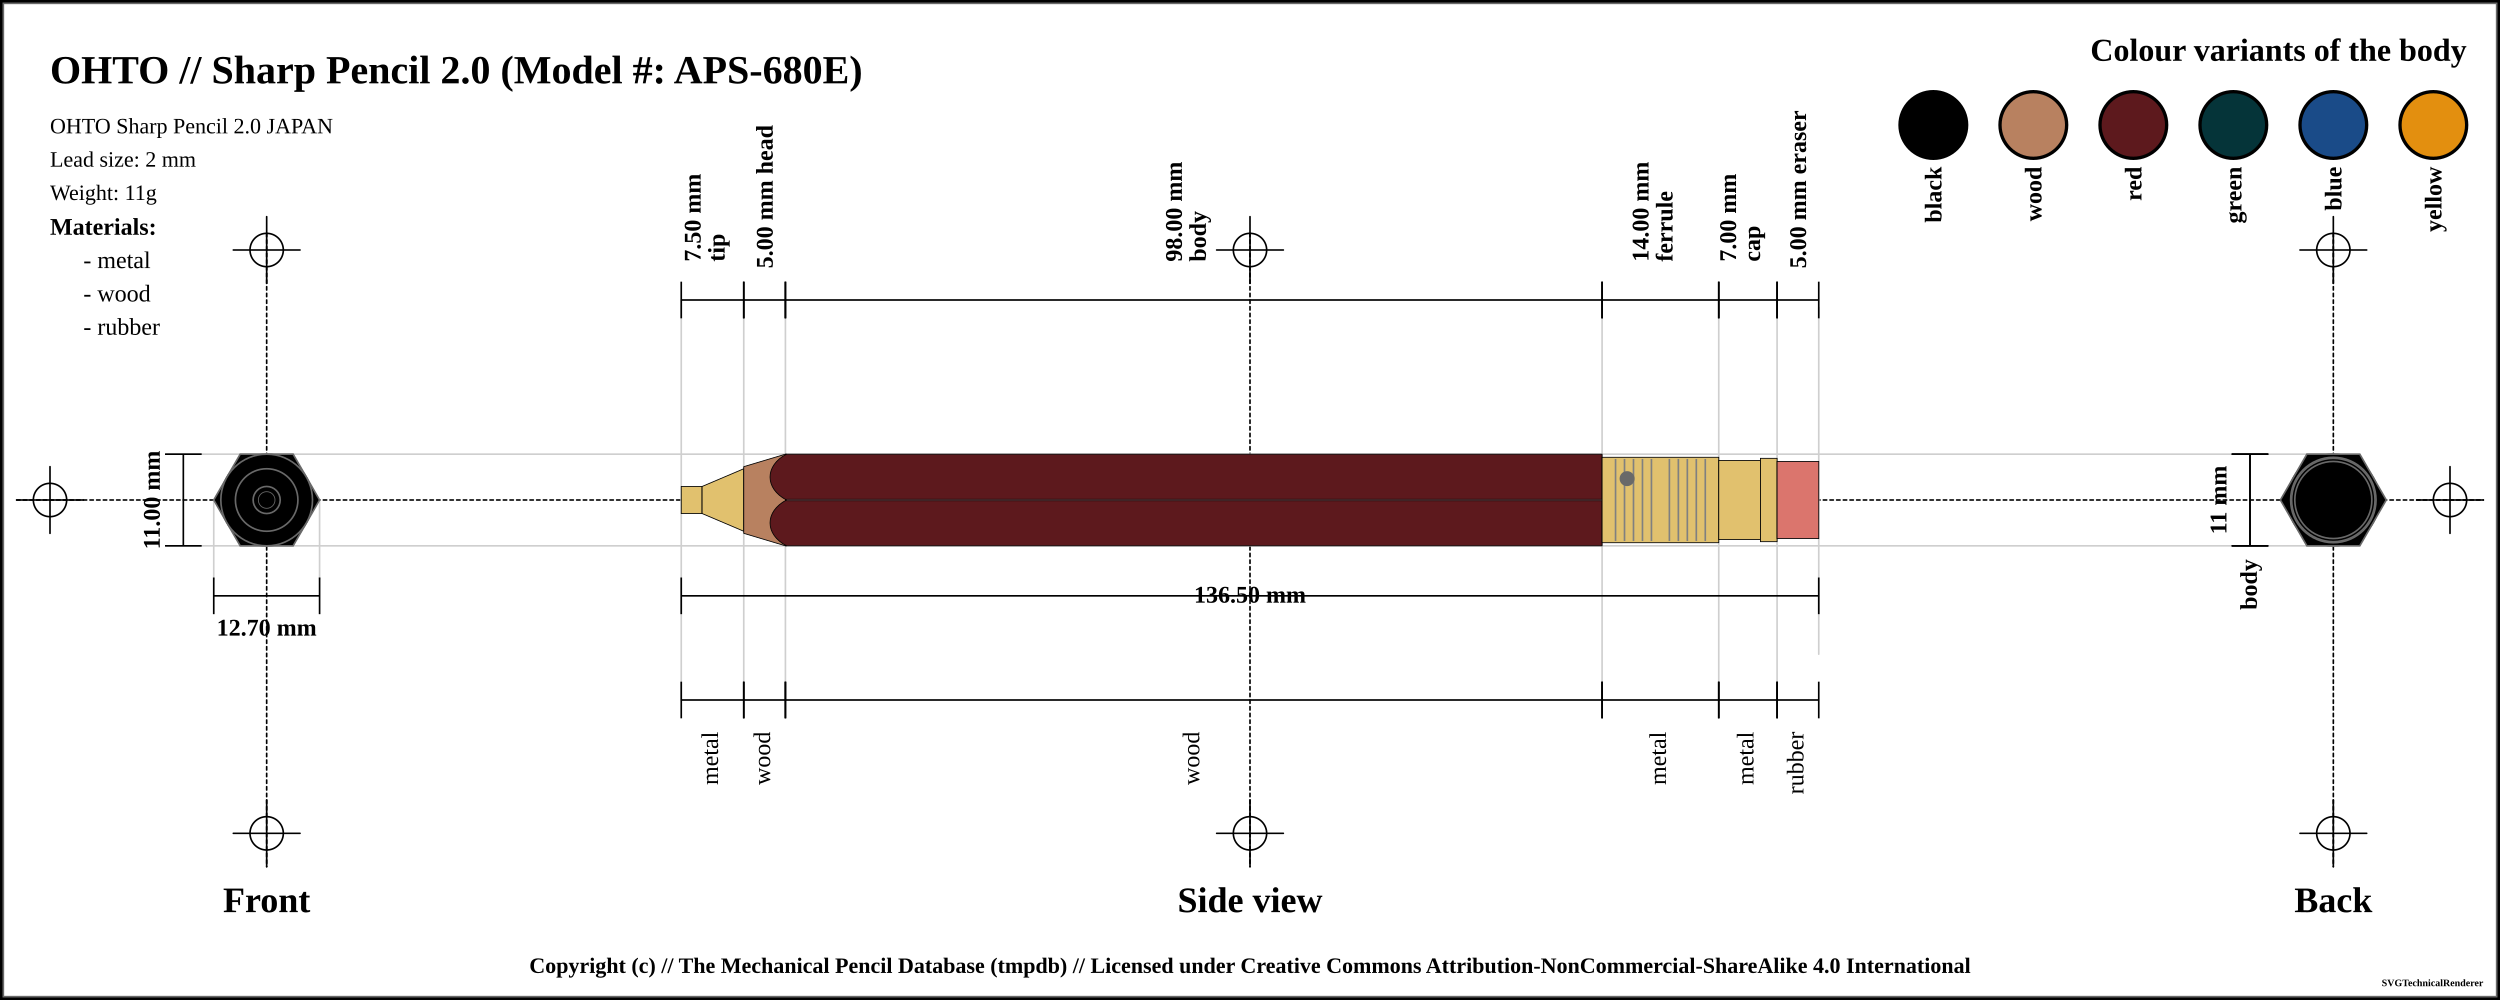
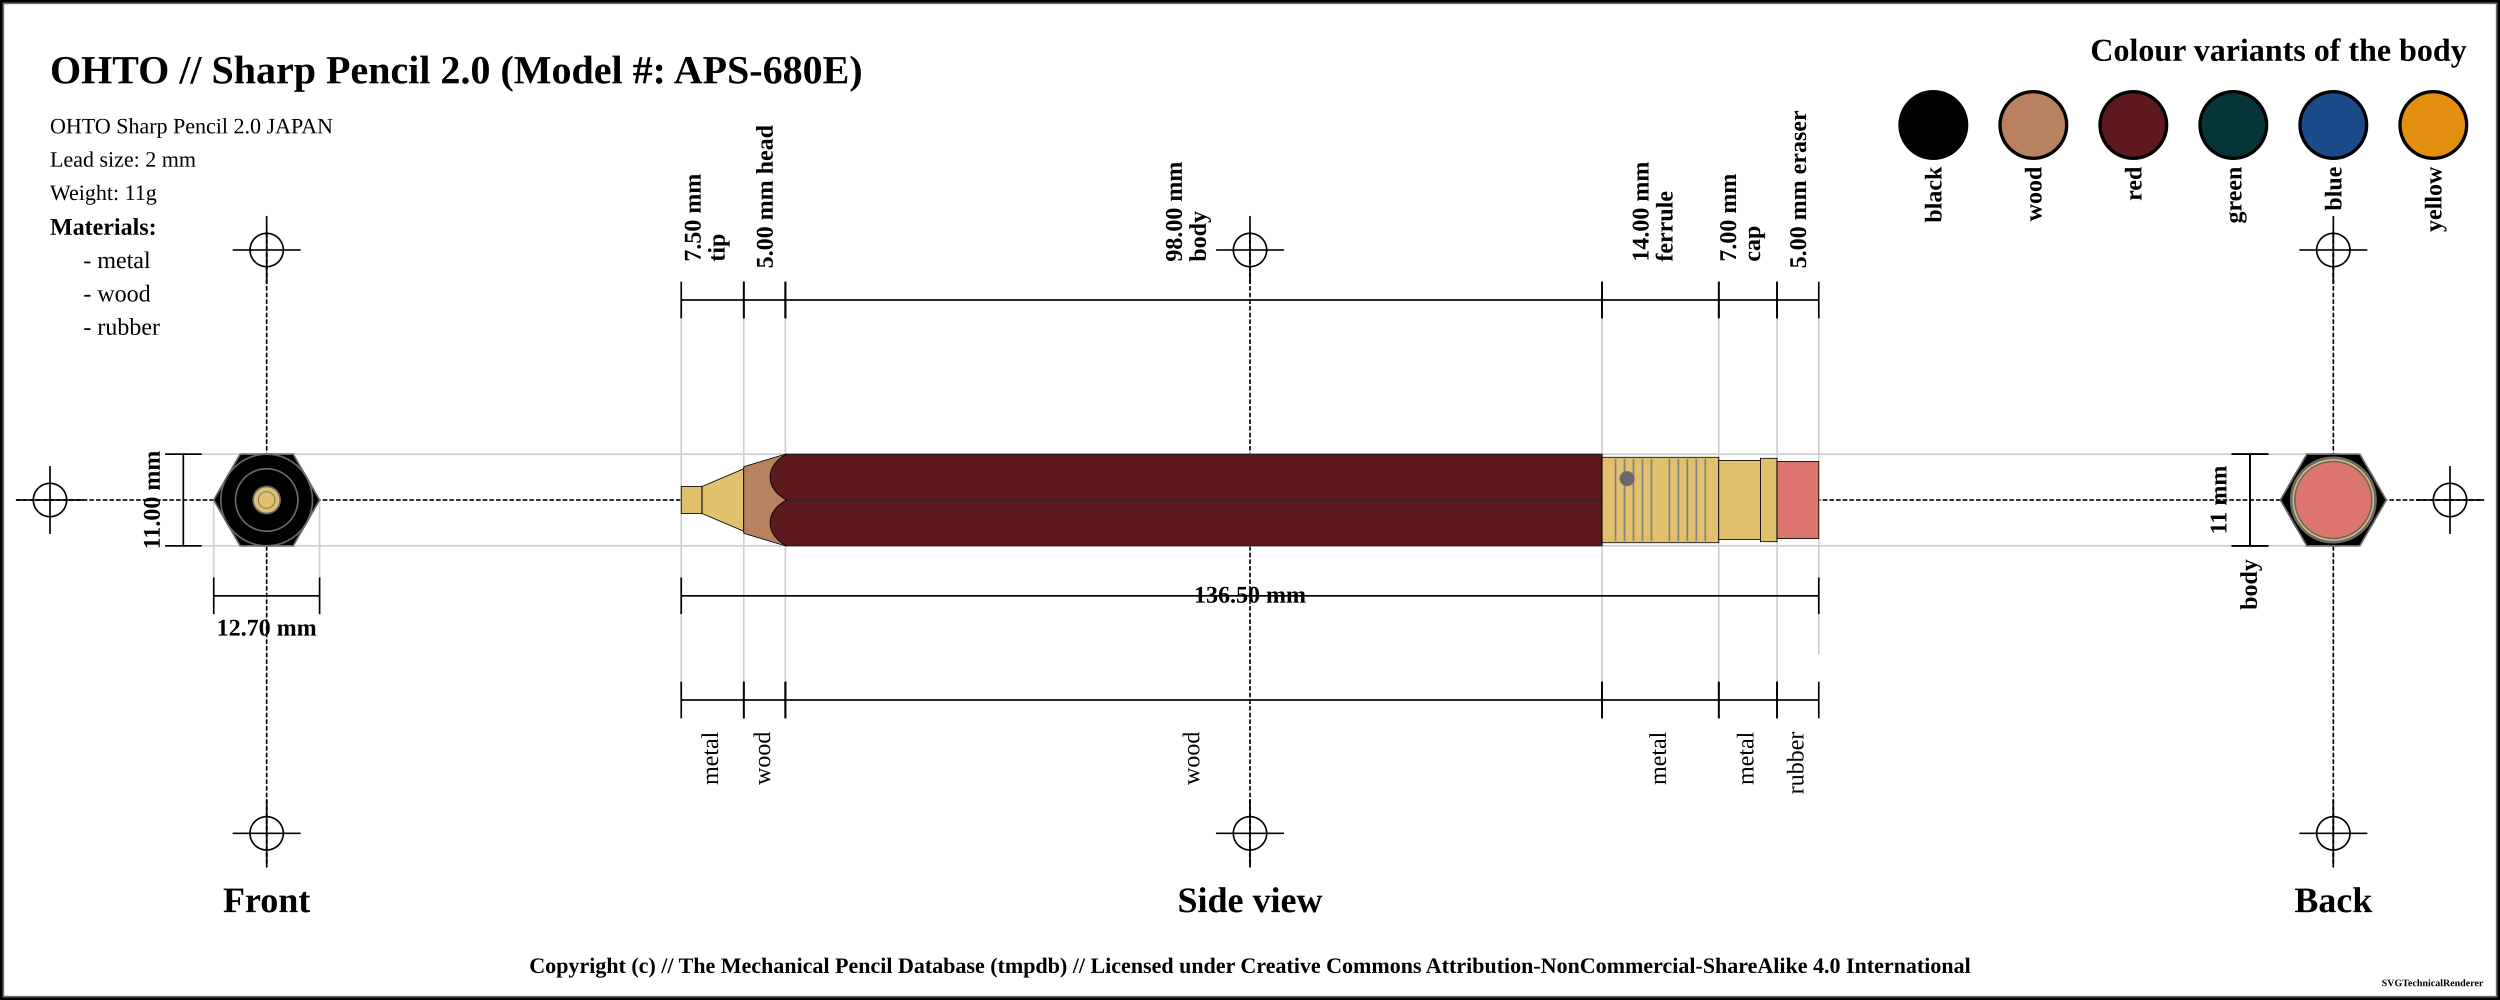
<svg xmlns="http://www.w3.org/2000/svg" width="1500" height="600">
  <pattern id="diagonalHatch" patternUnits="userSpaceOnUse" width="8" height="8">
    <path stroke="dimgray" stroke-linecap="round" stroke-width="1" d="M 4,4 L 8,8" />
    <path stroke="dimgray" stroke-linecap="round" stroke-width="1" d="M 4,4 L 0,8" />
    <path stroke="gray" stroke-linecap="round" stroke-width="1" d="M 4,4 L 8,0" />
    <path stroke="gray" stroke-linecap="round" stroke-width="1" d="M 4,4 L 0,0" />
  </pattern>
  <pattern id="spring" patternUnits="userSpaceOnUse" width="8" height="100">
    <path stroke="dimgray" stroke-linecap="round" stroke-width="2" d="M 0,0 L 8,100" />
    <path stroke="white" stroke-linecap="round" stroke-width="1" d="M 0,0 L 8,100" />
  </pattern>
  <rect x="0" y="0" width="1500" height="600" fill="white" stroke="black" stroke-width="4" />
  <rect x="2" y="2" width="1496" height="596" fill="white" stroke="dimgray" stroke-width="1" />
  <g transform="rotate(0 0 0)">
    <line x1="10" y1="300" x2="1490" y2="300" stroke-linecap="round" stroke="#000000" stroke-dasharray="2" stroke-width="1" />
    <line x1="10" y1="300" x2="50" y2="300" stroke-linecap="round" stroke="#000000" stroke-width="1" />
    <line x1="30" y1="280" x2="30" y2="320" stroke="#000000" stroke-linecap="round" stroke-width="1" />
-     <circle r="10" cx="30" cy="300" fill="none" stroke="#000000" stroke-width="1" />
+     <circle r="10" cx="30" cy="300" fill="white" fill-opacity="0" stroke="#000000" stroke-width="1" />
    <line x1="1450" y1="300" x2="1490" y2="300" stroke-linecap="round" stroke="#000000" stroke-width="1" />
    <line x1="1470" y1="280" x2="1470" y2="320" stroke="#000000" stroke-linecap="round" stroke-width="1" />
-     <circle r="10" cx="1470" cy="300" fill="none" stroke="#000000" stroke-width="1" />
+     <circle r="10" cx="1470" cy="300" fill="white" fill-opacity="0" stroke="#000000" stroke-width="1" />
    <line x1="160" y1="140" x2="160" y2="520" stroke="#000000" stroke-linecap="round" stroke-dasharray="2" stroke-width="1" />
    <line x1="140" y1="150" x2="180" y2="150" stroke-linecap="round" stroke="#000000" stroke-width="1" />
    <line x1="160" y1="130" x2="160" y2="170" stroke="#000000" stroke-linecap="round" stroke-width="1" />
-     <circle r="10" cx="160" cy="150" fill="none" stroke="#000000" stroke-width="1" />
+     <circle r="10" cx="160" cy="150" fill="white" fill-opacity="0" stroke="#000000" stroke-width="1" />
    <line x1="140" y1="500" x2="180" y2="500" stroke-linecap="round" stroke="#000000" stroke-width="1" />
    <line x1="160" y1="480" x2="160" y2="520" stroke="#000000" stroke-linecap="round" stroke-width="1" />
-     <circle r="10" cx="160" cy="500" fill="none" stroke="#000000" stroke-width="1" />
+     <circle r="10" cx="160" cy="500" fill="white" fill-opacity="0" stroke="#000000" stroke-width="1" />
    <line x1="750" y1="140" x2="750" y2="520" stroke="#000000" stroke-linecap="round" stroke-dasharray="2" stroke-width="1" />
    <line x1="730" y1="150" x2="770" y2="150" stroke-linecap="round" stroke="#000000" stroke-width="1" />
    <line x1="750" y1="130" x2="750" y2="170" stroke="#000000" stroke-linecap="round" stroke-width="1" />
-     <circle r="10" cx="750" cy="150" fill="none" stroke="#000000" stroke-width="1" />
+     <circle r="10" cx="750" cy="150" fill="white" fill-opacity="0" stroke="#000000" stroke-width="1" />
    <line x1="730" y1="500" x2="770" y2="500" stroke-linecap="round" stroke="#000000" stroke-width="1" />
    <line x1="750" y1="480" x2="750" y2="520" stroke="#000000" stroke-linecap="round" stroke-width="1" />
-     <circle r="10" cx="750" cy="500" fill="none" stroke="#000000" stroke-width="1" />
+     <circle r="10" cx="750" cy="500" fill="white" fill-opacity="0" stroke="#000000" stroke-width="1" />
    <line x1="1400" y1="140" x2="1400" y2="520" stroke="#000000" stroke-linecap="round" stroke-dasharray="2" stroke-width="1" />
    <line x1="1380" y1="150" x2="1420" y2="150" stroke-linecap="round" stroke="#000000" stroke-width="1" />
    <line x1="1400" y1="130" x2="1400" y2="170" stroke="#000000" stroke-linecap="round" stroke-width="1" />
-     <circle r="10" cx="1400" cy="150" fill="none" stroke="#000000" stroke-width="1" />
+     <circle r="10" cx="1400" cy="150" fill="white" fill-opacity="0" stroke="#000000" stroke-width="1" />
    <line x1="1380" y1="500" x2="1420" y2="500" stroke-linecap="round" stroke="#000000" stroke-width="1" />
    <line x1="1400" y1="480" x2="1400" y2="520" stroke="#000000" stroke-linecap="round" stroke-width="1" />
-     <circle r="10" cx="1400" cy="500" fill="none" stroke="#000000" stroke-width="1" />
+     <circle r="10" cx="1400" cy="500" fill="white" fill-opacity="0" stroke="#000000" stroke-width="1" />
    <text x="30" y="50" font-size="2.0em" font-weight="bold"> OHTO // Sharp Pencil 2.0 (Model #: APS-680E)</text>
    <text x="30" y="80" font-size="1.1em"> OHTO Sharp Pencil 2.0 JAPAN</text>
    <text x="30" y="100" font-size="1.1em"> Lead size: 2 mm</text>
    <text x="30" y="120" font-size="1.1em"> Weight: 11g</text>
    <text x="1480" y="30" font-size="1.6em" font-weight="bold" text-anchor="end" dominant-baseline="central">Colour variants of the body</text>
    <rect x="1440" y="55" width="40" rx="50%" ry="50%" height="40" stroke="black" stroke-width="2" fill="#e38f0f" />
    <text x="1460" y="100" transform="rotate(-90, 1460, 100)" font-size="1.2em" font-weight="bold" text-anchor="end" dominant-baseline="central">yellow</text>
    <rect x="1380" y="55" width="40" rx="50%" ry="50%" height="40" stroke="black" stroke-width="2" fill="#1a4b88" />
    <text x="1400" y="100" transform="rotate(-90, 1400, 100)" font-size="1.2em" font-weight="bold" text-anchor="end" dominant-baseline="central">blue</text>
    <rect x="1320" y="55" width="40" rx="50%" ry="50%" height="40" stroke="black" stroke-width="2" fill="#053439" />
    <text x="1340" y="100" transform="rotate(-90, 1340, 100)" font-size="1.2em" font-weight="bold" text-anchor="end" dominant-baseline="central">green</text>
    <rect x="1260" y="55" width="40" rx="50%" ry="50%" height="40" stroke="black" stroke-width="2" fill="#5d191d" />
    <text x="1280" y="100" transform="rotate(-90, 1280, 100)" font-size="1.2em" font-weight="bold" text-anchor="end" dominant-baseline="central">red</text>
    <rect x="1200" y="55" width="40" rx="50%" ry="50%" height="40" stroke="black" stroke-width="2" fill="#b88160" />
    <text x="1220" y="100" transform="rotate(-90, 1220, 100)" font-size="1.2em" font-weight="bold" text-anchor="end" dominant-baseline="central">wood</text>
    <rect x="1140" y="55" width="40" rx="50%" ry="50%" height="40" stroke="black" stroke-width="2" fill="black" />
    <text x="1160" y="100" transform="rotate(-90, 1160, 100)" font-size="1.2em" font-weight="bold" text-anchor="end" dominant-baseline="central">black</text>
    <text x="30" y="136" font-size="1.2em" font-weight="bold" text-anchor="start" dominant-baseline="central">Materials:</text>
    <text x="50" y="156" font-size="1.2em" text-anchor="start" dominant-baseline="central"> - metal</text>
    <text x="50" y="176" font-size="1.2em" text-anchor="start" dominant-baseline="central"> - wood</text>
    <text x="50" y="196" font-size="1.2em" text-anchor="start" dominant-baseline="central"> - rubber</text>
    <line x1="100" y1="272.5" x2="1400" y2="272.5" stroke-linecap="round" stroke="#cfcfcf" stroke-width="1" />
    <line x1="100" y1="327.5" x2="1400" y2="327.5" stroke-linecap="round" stroke="#cfcfcf" stroke-width="1" />
    <line x1="128.246" y1="300" x2="128.246" y2="347.5" stroke="#cfcfcf" stroke-linecap="round" stroke-width="1" />
    <line x1="191.754" y1="300" x2="191.754" y2="347.5" stroke="#cfcfcf" stroke-linecap="round" stroke-width="1" />
    <line x1="408.75" y1="180" x2="408.75" y2="420" stroke="#cfcfcf" stroke-linecap="round" stroke-width="1" />
    <line x1="446.25" y1="180" x2="446.25" y2="420" stroke="#cfcfcf" stroke-linecap="round" stroke-width="1" />
    <line x1="471.25" y1="180" x2="471.25" y2="420" stroke="#cfcfcf" stroke-linecap="round" stroke-width="1" />
    <line x1="961.25" y1="180" x2="961.25" y2="420" stroke="#cfcfcf" stroke-linecap="round" stroke-width="1" />
    <line x1="1031.25" y1="180" x2="1031.25" y2="420" stroke="#cfcfcf" stroke-linecap="round" stroke-width="1" />
    <line x1="1066.25" y1="180" x2="1066.25" y2="420" stroke="#cfcfcf" stroke-linecap="round" stroke-width="1" />
    <line x1="1091.25" y1="184.5" x2="1091.25" y2="392.5" stroke="#cfcfcf" stroke-linecap="round" stroke-width="1" />
    <text x="160" y="540" font-size="1.8em" font-weight="bold" text-anchor="middle" dominant-baseline="central">Front</text>
    <text x="750" y="540" font-size="1.8em" font-weight="bold" text-anchor="middle" dominant-baseline="central">Side view</text>
    <text x="1400" y="540" font-size="1.8em" font-weight="bold" text-anchor="middle" dominant-baseline="central">Back</text>
    <line x1="99" y1="272.5" x2="121" y2="272.5" stroke="black" stroke-width="1" />
    <line x1="110" y1="272.5" x2="110" y2="327.5" stroke="black" stroke-width="1" />
    <line x1="99" y1="327.5" x2="121" y2="327.5" stroke="black" stroke-width="1" />
    <text x="91" y="300" transform="rotate(-90, 91, 300)" font-size="1.2em" font-weight="bold" text-anchor="middle" dominant-baseline="central" fill="black">11.00 mm</text>
    <line x1="128.246" y1="346.5" x2="128.246" y2="368.5" stroke="black" stroke-width="1" />
    <line x1="128.246" y1="357.5" x2="191.754" y2="357.5" stroke="black" stroke-width="1" />
    <line x1="191.754" y1="346.5" x2="191.754" y2="368.5" stroke="black" stroke-width="1" />
    <text x="160" y="376.5" font-size="1.2em" font-weight="bold" text-anchor="middle" dominant-baseline="central" fill="black">
      <tspan x="160" dy="0">12.70 mm</tspan>
    </text>
    <line x1="408.75" y1="169" x2="408.75" y2="191" stroke="black" stroke-width="1" />
    <line x1="408.75" y1="180" x2="446.25" y2="180" stroke="black" stroke-width="1" />
    <line x1="446.25" y1="169" x2="446.25" y2="191" stroke="black" stroke-width="1" />
    <text x="427.5" y="161" font-size="1.2em" transform="rotate(-90, 415.5, 161)" font-weight="bold" text-anchor="start" dominant-baseline="central" fill="black">
      <tspan x="419.5" dy="0">7.50 mm</tspan>
      <tspan x="419.5" dy="1em">tip</tspan>
    </text>
    <line x1="446.25" y1="169" x2="446.25" y2="191" stroke="black" stroke-width="1" />
    <line x1="446.25" y1="180" x2="471.25" y2="180" stroke="black" stroke-width="1" />
    <line x1="471.25" y1="169" x2="471.25" y2="191" stroke="black" stroke-width="1" />
    <text x="458.75" y="161" font-size="1.2em" transform="rotate(-90, 458.75, 161)" font-weight="bold" text-anchor="start" dominant-baseline="central" fill="black">
      <tspan x="458.75" dy="0">5.00 mm head</tspan>
    </text>
    <line x1="471.25" y1="169" x2="471.25" y2="191" stroke="black" stroke-width="1" />
    <line x1="471.25" y1="180" x2="961.25" y2="180" stroke="black" stroke-width="1" />
    <line x1="961.25" y1="169" x2="961.25" y2="191" stroke="black" stroke-width="1" />
    <text x="716.25" y="161" font-size="1.2em" transform="rotate(-90, 704.25, 161)" font-weight="bold" text-anchor="start" dominant-baseline="central" fill="black">
      <tspan x="708.25" dy="0">98.00 mm</tspan>
      <tspan x="708.25" dy="1em">body</tspan>
    </text>
    <line x1="961.25" y1="169" x2="961.25" y2="191" stroke="black" stroke-width="1" />
    <line x1="961.25" y1="180" x2="1031.25" y2="180" stroke="black" stroke-width="1" />
    <line x1="1031.25" y1="169" x2="1031.25" y2="191" stroke="black" stroke-width="1" />
    <text x="996.25" y="161" font-size="1.2em" transform="rotate(-90, 984.25, 161)" font-weight="bold" text-anchor="start" dominant-baseline="central" fill="black">
      <tspan x="988.25" dy="0">14.00 mm</tspan>
      <tspan x="988.25" dy="1em">ferrule</tspan>
    </text>
    <line x1="1031.25" y1="169" x2="1031.25" y2="191" stroke="black" stroke-width="1" />
    <line x1="1031.25" y1="180" x2="1066.25" y2="180" stroke="black" stroke-width="1" />
    <line x1="1066.25" y1="169" x2="1066.25" y2="191" stroke="black" stroke-width="1" />
    <text x="1048.75" y="161" font-size="1.2em" transform="rotate(-90, 1036.75, 161)" font-weight="bold" text-anchor="start" dominant-baseline="central" fill="black">
      <tspan x="1040.75" dy="0">7.00 mm</tspan>
      <tspan x="1040.75" dy="1em">cap</tspan>
    </text>
    <line x1="1066.25" y1="169" x2="1066.25" y2="191" stroke="black" stroke-width="1" />
    <line x1="1066.25" y1="180" x2="1091.25" y2="180" stroke="black" stroke-width="1" />
    <line x1="1091.25" y1="169" x2="1091.25" y2="191" stroke="black" stroke-width="1" />
    <text x="1078.75" y="161" font-size="1.2em" transform="rotate(-90, 1078.75, 161)" font-weight="bold" text-anchor="start" dominant-baseline="central" fill="black">
      <tspan x="1078.75" dy="0">5.00 mm eraser</tspan>
    </text>
    <line x1="408.75" y1="346.5" x2="408.75" y2="368.5" stroke="black" stroke-width="1" />
    <line x1="408.75" y1="357.5" x2="1091.25" y2="357.5" stroke="black" stroke-width="1" />
    <line x1="1091.25" y1="346.5" x2="1091.25" y2="368.5" stroke="black" stroke-width="1" />
    <text x="750" y="357.5" font-weight="bold" font-size="1.2em" text-anchor="middle" dominant-baseline="middle" fill="black">
      <tspan x="750" dy="0">136.50 mm</tspan>
    </text>
    <line x1="408.75" y1="409" x2="408.75" y2="431" stroke="black" stroke-width="1" />
    <line x1="408.75" y1="420" x2="446.25" y2="420" stroke="black" stroke-width="1" />
    <line x1="446.25" y1="409" x2="446.25" y2="431" stroke="black" stroke-width="1" />
    <text x="427.5" y="439" font-size="1.2em" transform="rotate(-90, 427.5, 439)" text-anchor="end" dominant-baseline="middle" fill="black">
      <tspan x="427.5" dy="0">metal</tspan>
    </text>
    <line x1="446.25" y1="409" x2="446.25" y2="431" stroke="black" stroke-width="1" />
    <line x1="446.25" y1="420" x2="471.25" y2="420" stroke="black" stroke-width="1" />
    <line x1="471.25" y1="409" x2="471.25" y2="431" stroke="black" stroke-width="1" />
    <text x="458.75" y="439" font-size="1.2em" transform="rotate(-90, 458.75, 439)" text-anchor="end" dominant-baseline="middle" fill="black">
      <tspan x="458.75" dy="0">wood</tspan>
    </text>
    <line x1="471.25" y1="409" x2="471.25" y2="431" stroke="black" stroke-width="1" />
    <line x1="471.25" y1="420" x2="961.25" y2="420" stroke="black" stroke-width="1" />
    <line x1="961.25" y1="409" x2="961.25" y2="431" stroke="black" stroke-width="1" />
    <text x="716.25" y="439" font-size="1.2em" transform="rotate(-90, 716.25, 439)" text-anchor="end" dominant-baseline="middle" fill="black">
      <tspan x="716.25" dy="0">wood</tspan>
    </text>
    <line x1="961.25" y1="409" x2="961.25" y2="431" stroke="black" stroke-width="1" />
    <line x1="961.25" y1="420" x2="1031.25" y2="420" stroke="black" stroke-width="1" />
    <line x1="1031.25" y1="409" x2="1031.25" y2="431" stroke="black" stroke-width="1" />
    <text x="996.25" y="439" font-size="1.2em" transform="rotate(-90, 996.25, 439)" text-anchor="end" dominant-baseline="middle" fill="black">
      <tspan x="996.25" dy="0">metal</tspan>
    </text>
    <line x1="1031.25" y1="409" x2="1031.25" y2="431" stroke="black" stroke-width="1" />
    <line x1="1031.25" y1="420" x2="1066.25" y2="420" stroke="black" stroke-width="1" />
    <line x1="1066.25" y1="409" x2="1066.25" y2="431" stroke="black" stroke-width="1" />
    <text x="1048.75" y="439" font-size="1.2em" transform="rotate(-90, 1048.75, 439)" text-anchor="end" dominant-baseline="middle" fill="black">
      <tspan x="1048.75" dy="0">metal</tspan>
    </text>
    <line x1="1066.25" y1="409" x2="1066.25" y2="431" stroke="black" stroke-width="1" />
    <line x1="1066.25" y1="420" x2="1091.25" y2="420" stroke="black" stroke-width="1" />
    <line x1="1091.25" y1="409" x2="1091.25" y2="431" stroke="black" stroke-width="1" />
    <text x="1078.75" y="439" font-size="1.2em" transform="rotate(-90, 1078.75, 439)" text-anchor="end" dominant-baseline="middle" fill="black">
      <tspan x="1078.75" dy="0">rubber</tspan>
    </text>
    <line x1="1339" y1="272.5" x2="1361" y2="272.5" stroke="black" stroke-width="1" />
    <line x1="1350" y1="272.5" x2="1350" y2="327.5" stroke="black" stroke-width="1" />
    <line x1="1339" y1="327.5" x2="1361" y2="327.5" stroke="black" stroke-width="1" />
    <text x="1331" y="300" transform="rotate(-90, 1331, 300)" font-size="1.2em" font-weight="bold" text-anchor="middle" dominant-baseline="central" fill="black">11 mm</text>
    <line x1="1339" y1="272.5" x2="1361" y2="272.5" stroke="black" stroke-width="1" />
    <line x1="1350" y1="272.5" x2="1350" y2="327.5" stroke="black" stroke-width="1" />
    <line x1="1339" y1="327.5" x2="1361" y2="327.5" stroke="black" stroke-width="1" />
    <text x="1350" y="335.5" transform="rotate(-90, 1350, 335.5)" font-weight="bold" font-size="1.2em" text-anchor="end" dominant-baseline="middle" fill="black">body</text>
    <rect x="408.75" y="291.875" width="12.5" height="16.25" rx="0" ry="0" stroke-width="0.5" stroke="black" fill="#E1C16E" fill-opacity="1" />
    <path d="M421.25 291.875 L446.25 281.25 L446.25 318.75 L421.25 308.125 Z" stroke-width="0.5" stroke="black" stroke-linejoin="round" fill="#E1C16E" fill-opacity="1" />
    <path d="M446.25 280 L471.25 272.5 L471.25 327.5 L446.25 320 Z" stroke-width="0.5" stroke="black" stroke-linejoin="round" fill="#b88160" fill-opacity="1" />
    <rect x="471.25" y="272.5" width="490" height="55" rx="0" ry="0" stroke-width="0.5" stroke="black" fill="#5d191d" fill-opacity="1" />
    <line x1="471.25" y1="300" x2="961.25" y2="300" stroke-width="1.5" stroke="black" fill="none" stroke-opacity="0.5" />
    <line x1="471.25" y1="300" x2="961.25" y2="300" stroke-width="0.5" stroke="gray" fill="none" stroke-opacity="0.5" />
    <rect x="961.25" y="274.375" width="70" height="51.25" rx="0" ry="0" stroke-width="0.5" stroke="black" fill="#E1C16E" fill-opacity="1" />
    <line x1="969.327" y1="275.375" x2="969.327" y2="324.625" stroke-width="1" stroke="gray" />
    <line x1="974.712" y1="275.375" x2="974.712" y2="324.625" stroke-width="1" stroke="gray" />
    <line x1="980.096" y1="275.375" x2="980.096" y2="324.625" stroke-width="1" stroke="gray" />
    <line x1="985.481" y1="275.375" x2="985.481" y2="324.625" stroke-width="1" stroke="gray" />
    <line x1="990.865" y1="275.375" x2="990.865" y2="324.625" stroke-width="1" stroke="gray" />
    <line x1="1001.635" y1="275.375" x2="1001.635" y2="324.625" stroke-width="1" stroke="gray" />
    <line x1="1007.019" y1="275.375" x2="1007.019" y2="324.625" stroke-width="1" stroke="gray" />
    <line x1="1012.404" y1="275.375" x2="1012.404" y2="324.625" stroke-width="1" stroke="gray" />
    <line x1="1017.788" y1="275.375" x2="1017.788" y2="324.625" stroke-width="1" stroke="gray" />
    <line x1="1023.173" y1="275.375" x2="1023.173" y2="324.625" stroke-width="1" stroke="gray" />
    <circle r="4" cx="976.25" cy="287.188" stroke="dimgray" stroke-width="1" fill="dimGray" />
    <rect x="1031.25" y="276.25" width="25" height="47.5" rx="0" ry="0" stroke-width="0.5" stroke="black" fill="#E1C16E" fill-opacity="1" />
    <rect x="1056.25" y="275" width="10" height="50" rx="0" ry="0" stroke-width="0.5" stroke="black" fill="#E1C16E" fill-opacity="1" />
    <rect x="1066.25" y="276.875" width="25" height="46.25" rx="0" ry="0" stroke-width="0.5" stroke="black" fill="#db756d" fill-opacity="1" />
    <path d="M 471.9 272.5 C 458.75 279.375, 458.75 293.125, 471.9 300" stroke-width="0.5" stroke="black" stroke-linecap="round" fill="#5d191d" />
    <path d="M 471.9 327.5 C 458.75 320.625, 458.75 306.875, 471.9 300" stroke-width="0.5" stroke="black" stroke-linecap="round" fill="#5d191d" />
-     <circle r="23.125" cx="160" cy="300" fill="[object Object]" stroke="dimgray" stroke-width="1" />
-     <circle r="25" cx="160" cy="300" fill="[object Object]" stroke="dimgray" stroke-width="1" />
-     <circle r="23.75" cx="160" cy="300" fill="[object Object]" stroke="dimgray" stroke-width="1" />
-     <circle r="25.625" cx="160" cy="300" fill="[object Object]" stroke="dimgray" stroke-width="1" />
+     <circle r="23.125" cx="160" cy="300" fill="#db756d" fill-opacity="1" stroke="dimgray" stroke-width="1" />
+     <circle r="25" cx="160" cy="300" fill="#E1C16E" fill-opacity="1" stroke="dimgray" stroke-width="1" />
+     <circle r="23.75" cx="160" cy="300" fill="#E1C16E" fill-opacity="1" stroke="dimgray" stroke-width="1" />
+     <circle r="25.625" cx="160" cy="300" fill="#E1C16E" fill-opacity="1" stroke="dimgray" stroke-width="1" />
    <polygon points="144.123,272.5 175.877,272.5 191.754,300 175.877,327.5 144.123,327.5 128.246,300 " stroke="dimgray" stroke-width="1" fill="[object Object]" />
    <circle r="20" cx="160" cy="300" stroke="dimgray" stroke-width="1" fill="[object Object]" />
    <circle r="27.5" cx="160" cy="300" stroke="dimgray" stroke-width="1" fill="[object Object]" />
    <circle r="8.125" cx="160" cy="300" stroke="dimgray" stroke-width="1" fill="[object Object]" />
    <circle r="18.75" cx="160" cy="300" stroke="dimgray" stroke-width="1" fill="[object Object]" />
-     <circle r="8.125" cx="160" cy="300" fill="[object Object]" stroke="dimgray" stroke-width="1" />
-     <circle r="5" cx="160" cy="300" fill="black" stroke="dimgray" stroke-width="0.5" />
-     <circle r="8.125" cx="1400" cy="300" fill="[object Object]" stroke="dimgray" stroke-width="1" />
+     <circle r="8.125" cx="160" cy="300" fill="#E1C16E" fill-opacity="1" stroke="dimgray" stroke-width="1" />
+     <circle r="5" cx="160" cy="300" fill="white" fill-opacity="0" stroke="dimgray" stroke-width="0.5" />
+     <circle r="8.125" cx="1400" cy="300" fill="#E1C16E" fill-opacity="1" stroke="dimgray" stroke-width="1" />
    <circle r="8.125" cx="1400" cy="300" stroke="dimgray" stroke-width="1" fill="[object Object]" />
    <circle r="18.75" cx="1400" cy="300" stroke="dimgray" stroke-width="1" fill="[object Object]" />
    <circle r="20" cx="1400" cy="300" stroke="dimgray" stroke-width="1" fill="[object Object]" />
    <circle r="27.5" cx="1400" cy="300" stroke="dimgray" stroke-width="1" fill="[object Object]" />
    <polygon points="1384.123,272.5 1415.877,272.5 1431.754,300 1415.877,327.5 1384.123,327.5 1368.246,300 " stroke="dimgray" stroke-width="1" fill="[object Object]" />
-     <circle r="25.625" cx="1400" cy="300" fill="[object Object]" stroke="dimgray" stroke-width="1" />
-     <circle r="23.75" cx="1400" cy="300" fill="[object Object]" stroke="dimgray" stroke-width="1" />
-     <circle r="25" cx="1400" cy="300" fill="[object Object]" stroke="dimgray" stroke-width="1" />
-     <circle r="23.125" cx="1400" cy="300" fill="[object Object]" stroke="dimgray" stroke-width="1" />
+     <circle r="25.625" cx="1400" cy="300" fill="#E1C16E" fill-opacity="1" stroke="dimgray" stroke-width="1" />
+     <circle r="23.75" cx="1400" cy="300" fill="#E1C16E" fill-opacity="1" stroke="dimgray" stroke-width="1" />
+     <circle r="25" cx="1400" cy="300" fill="#E1C16E" fill-opacity="1" stroke="dimgray" stroke-width="1" />
+     <circle r="23.125" cx="1400" cy="300" fill="#db756d" fill-opacity="1" stroke="dimgray" stroke-width="1" />
  </g>
  <text x="50%" y="580" font-size="1.1em" font-weight="bold" text-anchor="middle" dominant-baseline="middle">Copyright (c) // The Mechanical Pencil Database (tmpdb) // Licensed under Creative Commons Attribution-NonCommercial-ShareAlike 4.0 International</text>
  <text x="1490" y="590" font-size="0.5em" font-weight="bold" text-anchor="end" dominant-baseline="middle">SVGTechnicalRenderer</text>
</svg>
